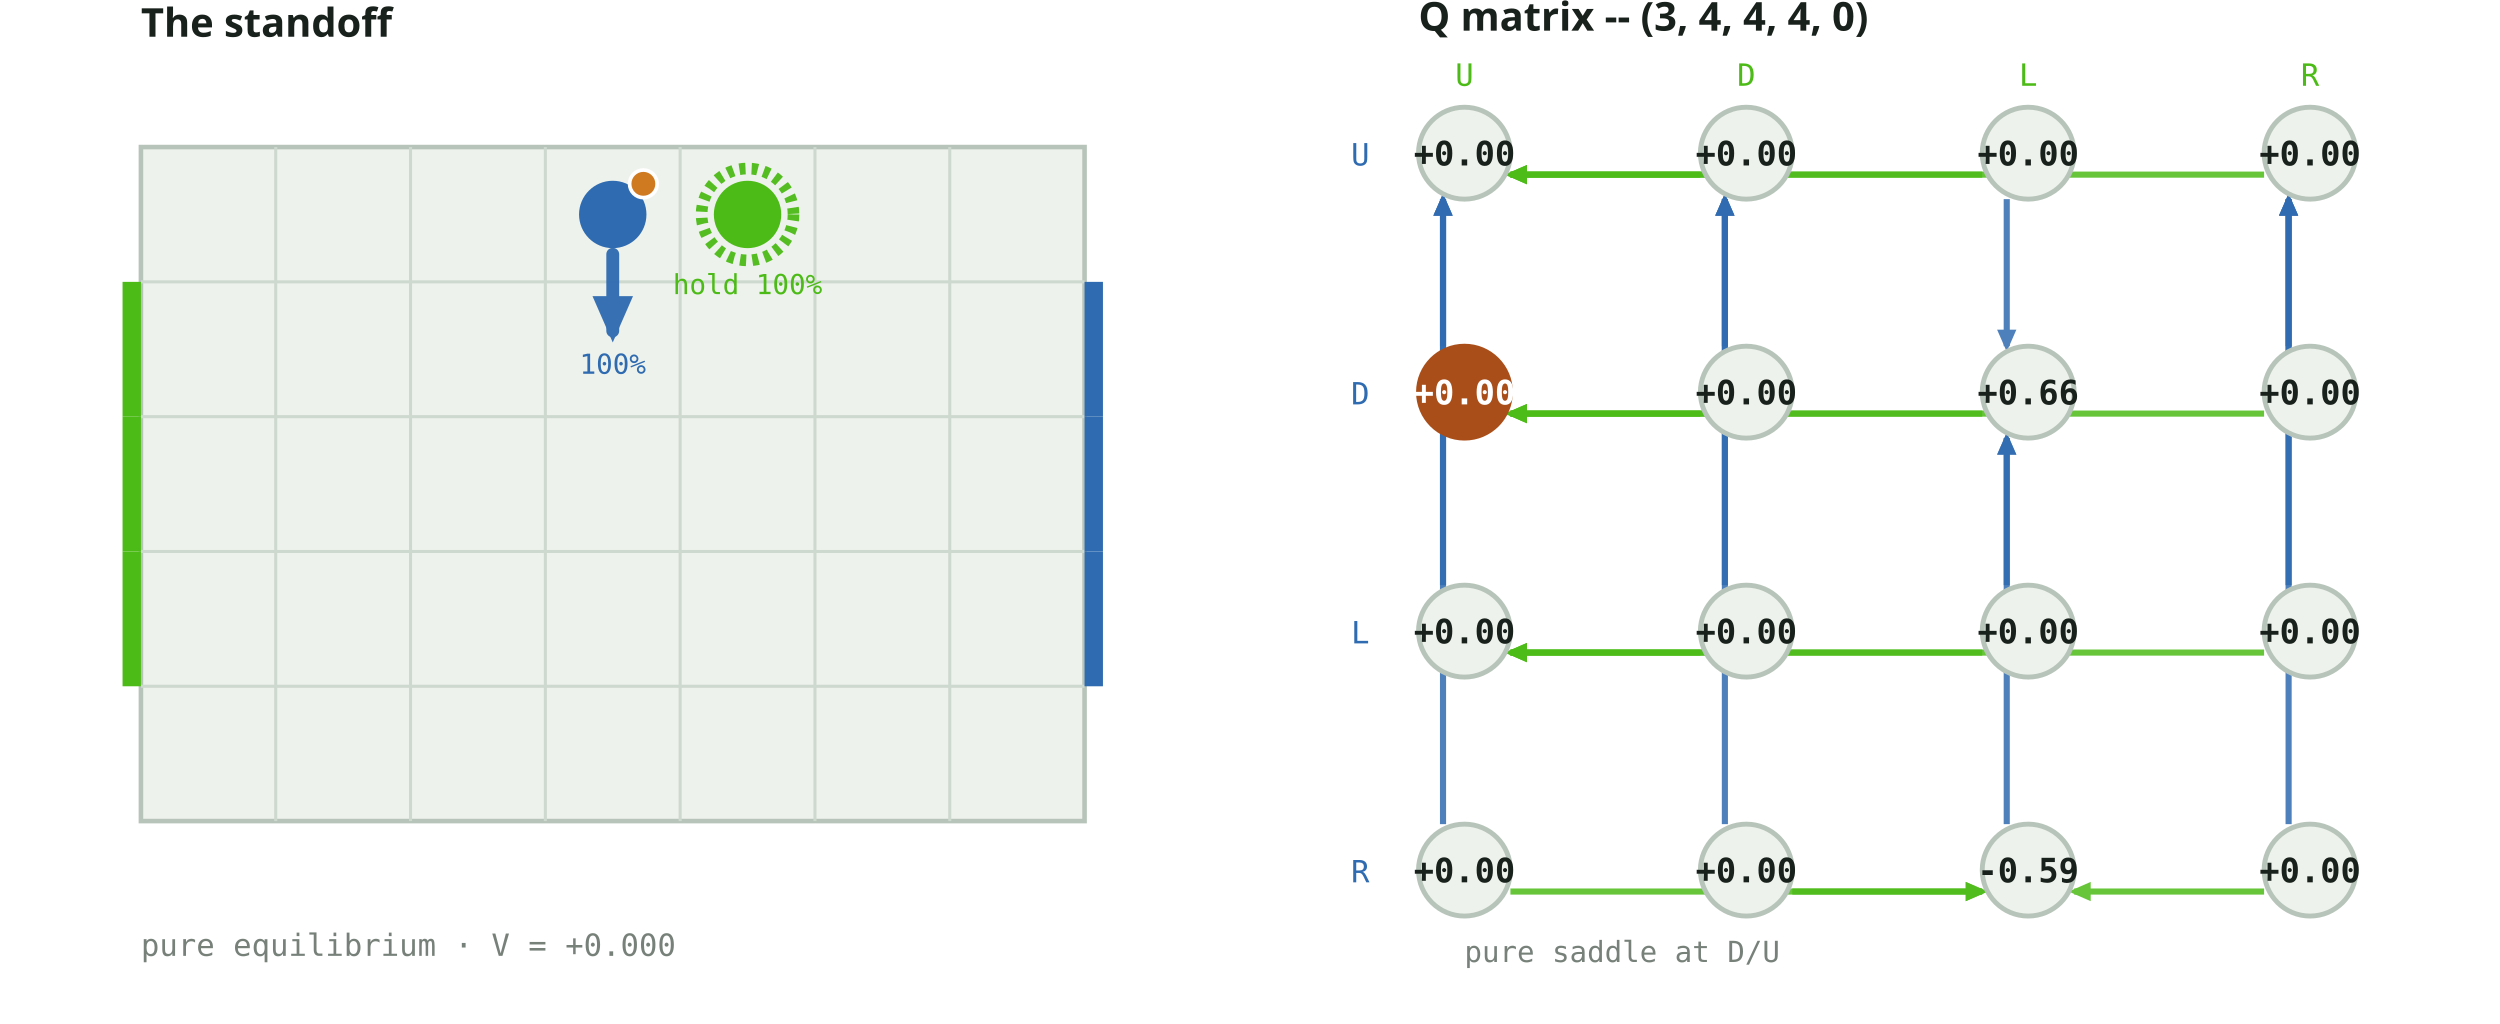
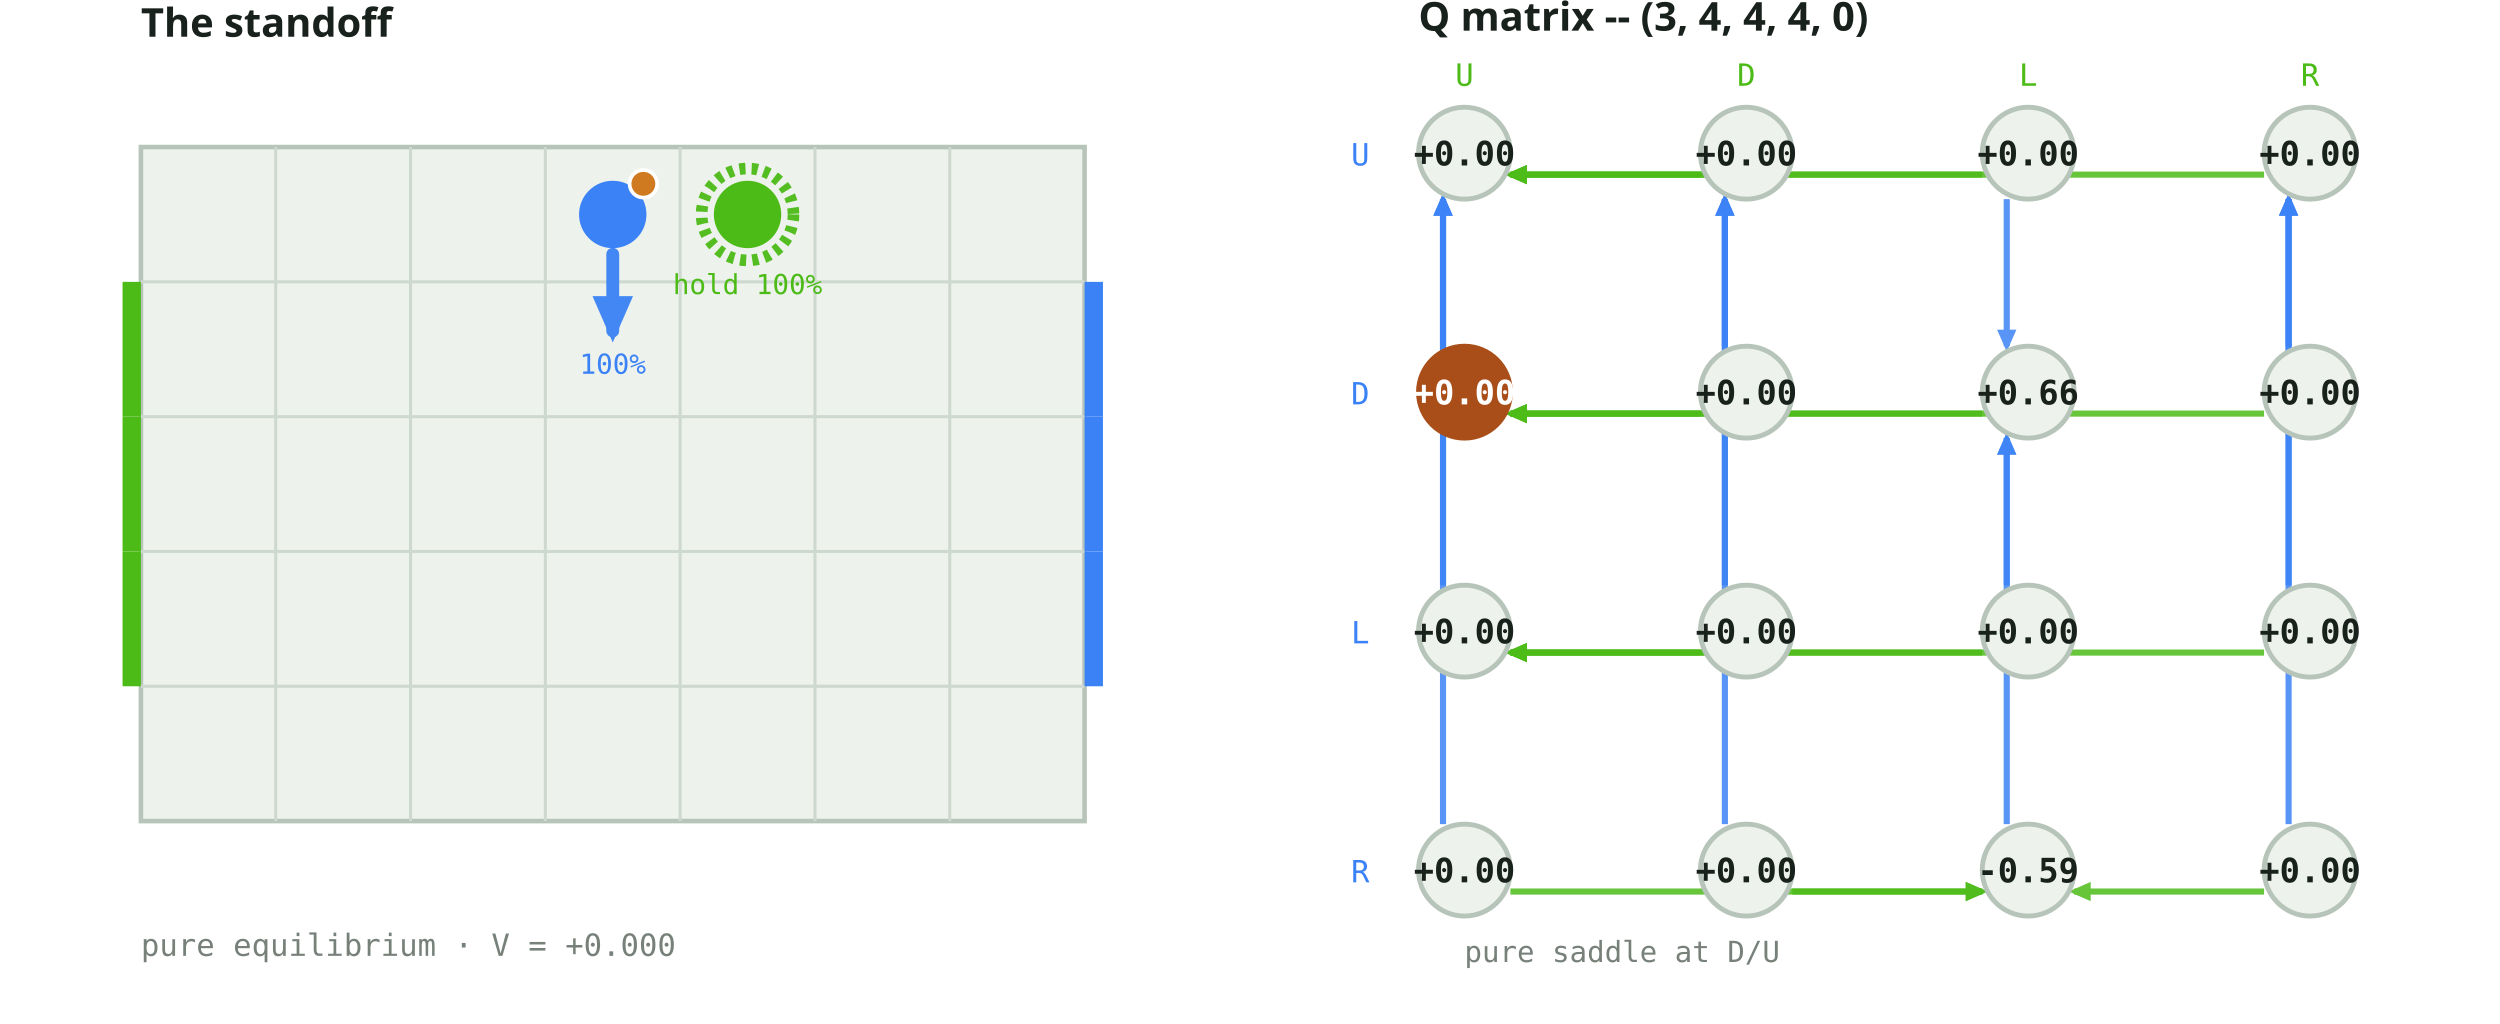
<svg xmlns="http://www.w3.org/2000/svg" viewBox="0 0 816 334" role="img" aria-label="panel">
  <g transform="translate(16.0 18.0)">
    <clipPath id="pnl0">
      <rect x="-16.0" y="-16.0" width="400.0" height="330.0" />
    </clipPath>
    <g clip-path="url(#pnl0)">
      <defs>
        <marker id="ah-2f6bb0" viewBox="0 0 8 8" refX="6" refY="4" markerWidth="3.6" markerHeight="3.6" orient="auto">
-           <path d="M0 0.5 L8 4 L0 7.5 z" fill="var(--p0, #2f6bb0)" />
+           <path d="M0 0.5 L8 4 L0 7.5 z" fill="var(--p0, #3B82F6)" />
        </marker>
        <marker id="ah-2f8a52" viewBox="0 0 8 8" refX="6" refY="4" markerWidth="3.6" markerHeight="3.6" orient="auto">
          <path d="M0 0.5 L8 4 L0 7.5 z" fill="var(--p1, #4CBB17)" />
        </marker>
      </defs>
      <rect x="30" y="30" width="308" height="220" fill="var(--tint, #eef2ec)" stroke="var(--rule-strong, #b7c4b9)" stroke-width="1.5" />
      <line x1="74" y1="30" x2="74" y2="250" stroke="var(--rule, #cdd8ce)" stroke-width="1" />
      <line x1="118" y1="30" x2="118" y2="250" stroke="var(--rule, #cdd8ce)" stroke-width="1" />
      <line x1="162" y1="30" x2="162" y2="250" stroke="var(--rule, #cdd8ce)" stroke-width="1" />
      <line x1="206" y1="30" x2="206" y2="250" stroke="var(--rule, #cdd8ce)" stroke-width="1" />
      <line x1="250" y1="30" x2="250" y2="250" stroke="var(--rule, #cdd8ce)" stroke-width="1" />
      <line x1="294" y1="30" x2="294" y2="250" stroke="var(--rule, #cdd8ce)" stroke-width="1" />
      <line x1="30" y1="74" x2="338" y2="74" stroke="var(--rule, #cdd8ce)" stroke-width="1" />
      <line x1="30" y1="118" x2="338" y2="118" stroke="var(--rule, #cdd8ce)" stroke-width="1" />
      <line x1="30" y1="162" x2="338" y2="162" stroke="var(--rule, #cdd8ce)" stroke-width="1" />
      <line x1="30" y1="206" x2="338" y2="206" stroke="var(--rule, #cdd8ce)" stroke-width="1" />
      <rect x="24" y="162" width="6" height="44" fill="var(--p1, #4CBB17)" />
-       <rect x="338" y="162" width="6" height="44" fill="var(--p0, #2f6bb0)" />
+       <rect x="338" y="162" width="6" height="44" fill="var(--p0, #3B82F6)" />
      <rect x="24" y="118" width="6" height="44" fill="var(--p1, #4CBB17)" />
-       <rect x="338" y="118" width="6" height="44" fill="var(--p0, #2f6bb0)" />
+       <rect x="338" y="118" width="6" height="44" fill="var(--p0, #3B82F6)" />
      <rect x="24" y="74" width="6" height="44" fill="var(--p1, #4CBB17)" />
-       <rect x="338" y="74" width="6" height="44" fill="var(--p0, #2f6bb0)" />
-       <circle cx="184.0" cy="52.0" r="11" fill="var(--p0, #2f6bb0)" />
+       <rect x="338" y="74" width="6" height="44" fill="var(--p0, #3B82F6)" />
+       <circle cx="184.0" cy="52.0" r="11" fill="var(--p0, #3B82F6)" />
      <circle cx="228.0" cy="52.0" r="11" fill="var(--p1, #4CBB17)" />
      <circle cx="194.0" cy="42.0" r="4.5" fill="var(--ball, #cf7a20)" stroke="var(--paper, #ffffff)" stroke-width="1.2" />
-       <line x1="184.0" y1="65.0" x2="184.0" y2="90.0" stroke="var(--p0, #2f6bb0)" stroke-width="4.2" stroke-linecap="round" opacity="0.95" marker-end="url(#ah-2f6bb0)" />
-       <text x="184.0" y="104.0" text-anchor="middle" font-family="ui-monospace,monospace" font-size="9" fill="var(--p0, #2f6bb0)">100%</text>
+       <line x1="184.0" y1="65.0" x2="184.0" y2="90.0" stroke="var(--p0, #3B82F6)" stroke-width="4.2" stroke-linecap="round" opacity="0.95" marker-end="url(#ah-2f6bb0)" />
+       <text x="184.0" y="104.0" text-anchor="middle" font-family="ui-monospace,monospace" font-size="9" fill="var(--p0, #3B82F6)">100%</text>
      <circle cx="228.0" cy="52.0" r="15" fill="none" stroke="var(--p1, #4CBB17)" stroke-width="3.8" stroke-dasharray="2 2" opacity="0.95" />
      <text x="228.0" y="78.0" text-anchor="middle" font-family="ui-monospace,monospace" font-size="9" fill="var(--p1, #4CBB17)">hold 100%</text>
      <text x="30" y="294" font-family="ui-monospace,monospace" font-size="10" fill="var(--ink-faint, #77817a)">pure equilibrium · V = +0.000</text>
      <text x="30" y="-6" font-family="Barlow Semi Condensed,sans-serif" font-weight="600" font-size="13" fill="var(--ink, #19211c)">The standoff</text>
    </g>
  </g>
  <g transform="translate(432.0 16.0)">
    <clipPath id="pnl1">
      <rect x="-16.0" y="-16.0" width="400.0" height="334.0" />
    </clipPath>
    <g clip-path="url(#pnl1)">
      <text x="31" y="-6" font-family="Barlow Semi Condensed,sans-serif" font-weight="600" font-size="13" fill="var(--ink, #19211c)">Q matrix -- (3, 4, 4, 4, 0)</text>
      <defs>
        <marker id="ah-2f6bb0" viewBox="0 0 8 8" refX="6" refY="4" markerWidth="3.6" markerHeight="3.6" orient="auto">
-           <path d="M0 0.5 L8 4 L0 7.5 z" fill="var(--p0, #2f6bb0)" />
+           <path d="M0 0.5 L8 4 L0 7.5 z" fill="var(--p0, #3B82F6)" />
        </marker>
        <marker id="ah-2f8a52" viewBox="0 0 8 8" refX="6" refY="4" markerWidth="3.6" markerHeight="3.6" orient="auto">
          <path d="M0 0.5 L8 4 L0 7.5 z" fill="var(--p1, #4CBB17)" />
        </marker>
      </defs>
      <text x="46" y="12" text-anchor="middle" font-family="ui-monospace,monospace" font-size="10" fill="var(--p1, #4CBB17)">U</text>
      <text x="138" y="12" text-anchor="middle" font-family="ui-monospace,monospace" font-size="10" fill="var(--p1, #4CBB17)">D</text>
      <text x="230" y="12" text-anchor="middle" font-family="ui-monospace,monospace" font-size="10" fill="var(--p1, #4CBB17)">L</text>
      <text x="322" y="12" text-anchor="middle" font-family="ui-monospace,monospace" font-size="10" fill="var(--p1, #4CBB17)">R</text>
-       <text x="12" y="38" text-anchor="middle" font-family="ui-monospace,monospace" font-size="10" fill="var(--p0, #2f6bb0)">U</text>
-       <text x="12" y="116" text-anchor="middle" font-family="ui-monospace,monospace" font-size="10" fill="var(--p0, #2f6bb0)">D</text>
-       <text x="12" y="194" text-anchor="middle" font-family="ui-monospace,monospace" font-size="10" fill="var(--p0, #2f6bb0)">L</text>
-       <text x="12" y="272" text-anchor="middle" font-family="ui-monospace,monospace" font-size="10" fill="var(--p0, #2f6bb0)">R</text>
-       <line x1="39.0" y1="97.0" x2="39.0" y2="49.0" stroke="var(--p0, #2f6bb0)" stroke-width="2" marker-end="url(#ah-2f6bb0)" opacity=".85" />
-       <line x1="39.0" y1="175.0" x2="39.0" y2="49.0" stroke="var(--p0, #2f6bb0)" stroke-width="2" marker-end="url(#ah-2f6bb0)" opacity=".85" />
-       <line x1="39.0" y1="253.0" x2="39.0" y2="49.0" stroke="var(--p0, #2f6bb0)" stroke-width="2" marker-end="url(#ah-2f6bb0)" opacity=".85" />
-       <line x1="131.0" y1="97.0" x2="131.0" y2="49.0" stroke="var(--p0, #2f6bb0)" stroke-width="2" marker-end="url(#ah-2f6bb0)" opacity=".85" />
-       <line x1="131.0" y1="175.0" x2="131.0" y2="49.0" stroke="var(--p0, #2f6bb0)" stroke-width="2" marker-end="url(#ah-2f6bb0)" opacity=".85" />
-       <line x1="131.0" y1="253.0" x2="131.0" y2="49.0" stroke="var(--p0, #2f6bb0)" stroke-width="2" marker-end="url(#ah-2f6bb0)" opacity=".85" />
-       <line x1="223.0" y1="49.0" x2="223.0" y2="97.0" stroke="var(--p0, #2f6bb0)" stroke-width="2" marker-end="url(#ah-2f6bb0)" opacity=".85" />
-       <line x1="223.0" y1="175.0" x2="223.0" y2="127.0" stroke="var(--p0, #2f6bb0)" stroke-width="2" marker-end="url(#ah-2f6bb0)" opacity=".85" />
-       <line x1="223.0" y1="253.0" x2="223.0" y2="127.0" stroke="var(--p0, #2f6bb0)" stroke-width="2" marker-end="url(#ah-2f6bb0)" opacity=".85" />
-       <line x1="315.0" y1="97.0" x2="315.0" y2="49.0" stroke="var(--p0, #2f6bb0)" stroke-width="2" marker-end="url(#ah-2f6bb0)" opacity=".85" />
-       <line x1="315.0" y1="175.0" x2="315.0" y2="49.0" stroke="var(--p0, #2f6bb0)" stroke-width="2" marker-end="url(#ah-2f6bb0)" opacity=".85" />
-       <line x1="315.0" y1="253.0" x2="315.0" y2="49.0" stroke="var(--p0, #2f6bb0)" stroke-width="2" marker-end="url(#ah-2f6bb0)" opacity=".85" />
+       <text x="12" y="38" text-anchor="middle" font-family="ui-monospace,monospace" font-size="10" fill="var(--p0, #3B82F6)">U</text>
+       <text x="12" y="116" text-anchor="middle" font-family="ui-monospace,monospace" font-size="10" fill="var(--p0, #3B82F6)">D</text>
+       <text x="12" y="194" text-anchor="middle" font-family="ui-monospace,monospace" font-size="10" fill="var(--p0, #3B82F6)">L</text>
+       <text x="12" y="272" text-anchor="middle" font-family="ui-monospace,monospace" font-size="10" fill="var(--p0, #3B82F6)">R</text>
+       <line x1="39.0" y1="97.0" x2="39.0" y2="49.0" stroke="var(--p0, #3B82F6)" stroke-width="2" marker-end="url(#ah-2f6bb0)" opacity=".85" />
+       <line x1="39.0" y1="175.0" x2="39.0" y2="49.0" stroke="var(--p0, #3B82F6)" stroke-width="2" marker-end="url(#ah-2f6bb0)" opacity=".85" />
+       <line x1="39.0" y1="253.0" x2="39.0" y2="49.0" stroke="var(--p0, #3B82F6)" stroke-width="2" marker-end="url(#ah-2f6bb0)" opacity=".85" />
+       <line x1="131.0" y1="97.0" x2="131.0" y2="49.0" stroke="var(--p0, #3B82F6)" stroke-width="2" marker-end="url(#ah-2f6bb0)" opacity=".85" />
+       <line x1="131.0" y1="175.0" x2="131.0" y2="49.0" stroke="var(--p0, #3B82F6)" stroke-width="2" marker-end="url(#ah-2f6bb0)" opacity=".85" />
+       <line x1="131.0" y1="253.0" x2="131.0" y2="49.0" stroke="var(--p0, #3B82F6)" stroke-width="2" marker-end="url(#ah-2f6bb0)" opacity=".85" />
+       <line x1="223.0" y1="49.0" x2="223.0" y2="97.0" stroke="var(--p0, #3B82F6)" stroke-width="2" marker-end="url(#ah-2f6bb0)" opacity=".85" />
+       <line x1="223.0" y1="175.0" x2="223.0" y2="127.0" stroke="var(--p0, #3B82F6)" stroke-width="2" marker-end="url(#ah-2f6bb0)" opacity=".85" />
+       <line x1="223.0" y1="253.0" x2="223.0" y2="127.0" stroke="var(--p0, #3B82F6)" stroke-width="2" marker-end="url(#ah-2f6bb0)" opacity=".85" />
+       <line x1="315.0" y1="97.0" x2="315.0" y2="49.0" stroke="var(--p0, #3B82F6)" stroke-width="2" marker-end="url(#ah-2f6bb0)" opacity=".85" />
+       <line x1="315.0" y1="175.0" x2="315.0" y2="49.0" stroke="var(--p0, #3B82F6)" stroke-width="2" marker-end="url(#ah-2f6bb0)" opacity=".85" />
+       <line x1="315.0" y1="253.0" x2="315.0" y2="49.0" stroke="var(--p0, #3B82F6)" stroke-width="2" marker-end="url(#ah-2f6bb0)" opacity=".85" />
      <line x1="123.0" y1="41.0" x2="61.0" y2="41.0" stroke="var(--p1, #4CBB17)" stroke-width="2" marker-end="url(#ah-2f8a52)" opacity=".85" />
      <line x1="215.0" y1="41.0" x2="61.0" y2="41.0" stroke="var(--p1, #4CBB17)" stroke-width="2" marker-end="url(#ah-2f8a52)" opacity=".85" />
      <line x1="307.0" y1="41.0" x2="61.0" y2="41.0" stroke="var(--p1, #4CBB17)" stroke-width="2" marker-end="url(#ah-2f8a52)" opacity=".85" />
      <line x1="123.0" y1="119.0" x2="61.0" y2="119.0" stroke="var(--p1, #4CBB17)" stroke-width="2" marker-end="url(#ah-2f8a52)" opacity=".85" />
      <line x1="215.0" y1="119.0" x2="61.0" y2="119.0" stroke="var(--p1, #4CBB17)" stroke-width="2" marker-end="url(#ah-2f8a52)" opacity=".85" />
      <line x1="307.0" y1="119.0" x2="61.0" y2="119.0" stroke="var(--p1, #4CBB17)" stroke-width="2" marker-end="url(#ah-2f8a52)" opacity=".85" />
      <line x1="123.0" y1="197.0" x2="61.0" y2="197.0" stroke="var(--p1, #4CBB17)" stroke-width="2" marker-end="url(#ah-2f8a52)" opacity=".85" />
      <line x1="215.0" y1="197.0" x2="61.0" y2="197.0" stroke="var(--p1, #4CBB17)" stroke-width="2" marker-end="url(#ah-2f8a52)" opacity=".85" />
      <line x1="307.0" y1="197.0" x2="61.0" y2="197.0" stroke="var(--p1, #4CBB17)" stroke-width="2" marker-end="url(#ah-2f8a52)" opacity=".85" />
      <line x1="61.0" y1="275.0" x2="215.0" y2="275.0" stroke="var(--p1, #4CBB17)" stroke-width="2" marker-end="url(#ah-2f8a52)" opacity=".85" />
      <line x1="153.0" y1="275.0" x2="215.0" y2="275.0" stroke="var(--p1, #4CBB17)" stroke-width="2" marker-end="url(#ah-2f8a52)" opacity=".85" />
      <line x1="307.0" y1="275.0" x2="245.0" y2="275.0" stroke="var(--p1, #4CBB17)" stroke-width="2" marker-end="url(#ah-2f8a52)" opacity=".85" />
      <circle cx="46.0" cy="34.0" r="15" fill="var(--tint, #eef2ec)" stroke="var(--rule-strong, #b7c4b9)" stroke-width="1.6" />
      <text x="46.0" y="38.0" text-anchor="middle" font-family="ui-monospace,monospace" font-weight="600" font-size="11" fill="var(--ink, #19211c)">+0.00</text>
      <circle cx="138.0" cy="34.0" r="15" fill="var(--tint, #eef2ec)" stroke="var(--rule-strong, #b7c4b9)" stroke-width="1.6" />
      <text x="138.0" y="38.0" text-anchor="middle" font-family="ui-monospace,monospace" font-weight="600" font-size="11" fill="var(--ink, #19211c)">+0.00</text>
      <circle cx="230.0" cy="34.0" r="15" fill="var(--tint, #eef2ec)" stroke="var(--rule-strong, #b7c4b9)" stroke-width="1.6" />
      <text x="230.0" y="38.0" text-anchor="middle" font-family="ui-monospace,monospace" font-weight="600" font-size="11" fill="var(--ink, #19211c)">+0.00</text>
      <circle cx="322.0" cy="34.0" r="15" fill="var(--tint, #eef2ec)" stroke="var(--rule-strong, #b7c4b9)" stroke-width="1.6" />
      <text x="322.0" y="38.0" text-anchor="middle" font-family="ui-monospace,monospace" font-weight="600" font-size="11" fill="var(--ink, #19211c)">+0.00</text>
      <circle cx="46.0" cy="112.0" r="15" fill="#a94e18" stroke="#a94e18" stroke-width="1.6" />
      <text x="46.0" y="116.0" text-anchor="middle" font-family="ui-monospace,monospace" font-weight="600" font-size="11" fill="var(--paper, #ffffff)">+0.00</text>
      <circle cx="138.0" cy="112.0" r="15" fill="var(--tint, #eef2ec)" stroke="var(--rule-strong, #b7c4b9)" stroke-width="1.6" />
      <text x="138.0" y="116.0" text-anchor="middle" font-family="ui-monospace,monospace" font-weight="600" font-size="11" fill="var(--ink, #19211c)">+0.00</text>
      <circle cx="230.0" cy="112.0" r="15" fill="var(--tint, #eef2ec)" stroke="var(--rule-strong, #b7c4b9)" stroke-width="1.6" />
      <text x="230.0" y="116.0" text-anchor="middle" font-family="ui-monospace,monospace" font-weight="600" font-size="11" fill="var(--ink, #19211c)">+0.66</text>
      <circle cx="322.0" cy="112.0" r="15" fill="var(--tint, #eef2ec)" stroke="var(--rule-strong, #b7c4b9)" stroke-width="1.6" />
      <text x="322.0" y="116.0" text-anchor="middle" font-family="ui-monospace,monospace" font-weight="600" font-size="11" fill="var(--ink, #19211c)">+0.00</text>
      <circle cx="46.0" cy="190.0" r="15" fill="var(--tint, #eef2ec)" stroke="var(--rule-strong, #b7c4b9)" stroke-width="1.6" />
      <text x="46.0" y="194.0" text-anchor="middle" font-family="ui-monospace,monospace" font-weight="600" font-size="11" fill="var(--ink, #19211c)">+0.00</text>
      <circle cx="138.0" cy="190.0" r="15" fill="var(--tint, #eef2ec)" stroke="var(--rule-strong, #b7c4b9)" stroke-width="1.6" />
      <text x="138.0" y="194.0" text-anchor="middle" font-family="ui-monospace,monospace" font-weight="600" font-size="11" fill="var(--ink, #19211c)">+0.00</text>
      <circle cx="230.0" cy="190.0" r="15" fill="var(--tint, #eef2ec)" stroke="var(--rule-strong, #b7c4b9)" stroke-width="1.6" />
      <text x="230.0" y="194.0" text-anchor="middle" font-family="ui-monospace,monospace" font-weight="600" font-size="11" fill="var(--ink, #19211c)">+0.00</text>
      <circle cx="322.0" cy="190.0" r="15" fill="var(--tint, #eef2ec)" stroke="var(--rule-strong, #b7c4b9)" stroke-width="1.6" />
      <text x="322.0" y="194.0" text-anchor="middle" font-family="ui-monospace,monospace" font-weight="600" font-size="11" fill="var(--ink, #19211c)">+0.00</text>
      <circle cx="46.0" cy="268.0" r="15" fill="var(--tint, #eef2ec)" stroke="var(--rule-strong, #b7c4b9)" stroke-width="1.6" />
      <text x="46.0" y="272.0" text-anchor="middle" font-family="ui-monospace,monospace" font-weight="600" font-size="11" fill="var(--ink, #19211c)">+0.00</text>
      <circle cx="138.0" cy="268.0" r="15" fill="var(--tint, #eef2ec)" stroke="var(--rule-strong, #b7c4b9)" stroke-width="1.6" />
      <text x="138.0" y="272.0" text-anchor="middle" font-family="ui-monospace,monospace" font-weight="600" font-size="11" fill="var(--ink, #19211c)">+0.00</text>
      <circle cx="230.0" cy="268.0" r="15" fill="var(--tint, #eef2ec)" stroke="var(--rule-strong, #b7c4b9)" stroke-width="1.6" />
      <text x="230.0" y="272.0" text-anchor="middle" font-family="ui-monospace,monospace" font-weight="600" font-size="11" fill="var(--ink, #19211c)">-0.59</text>
      <circle cx="322.0" cy="268.0" r="15" fill="var(--tint, #eef2ec)" stroke="var(--rule-strong, #b7c4b9)" stroke-width="1.6" />
      <text x="322.0" y="272.0" text-anchor="middle" font-family="ui-monospace,monospace" font-weight="600" font-size="11" fill="var(--ink, #19211c)">+0.00</text>
      <text x="46" y="298" font-family="ui-monospace,monospace" font-size="9.5" fill="var(--ink-faint, #77817a)">pure saddle at D/U</text>
    </g>
  </g>
</svg>
